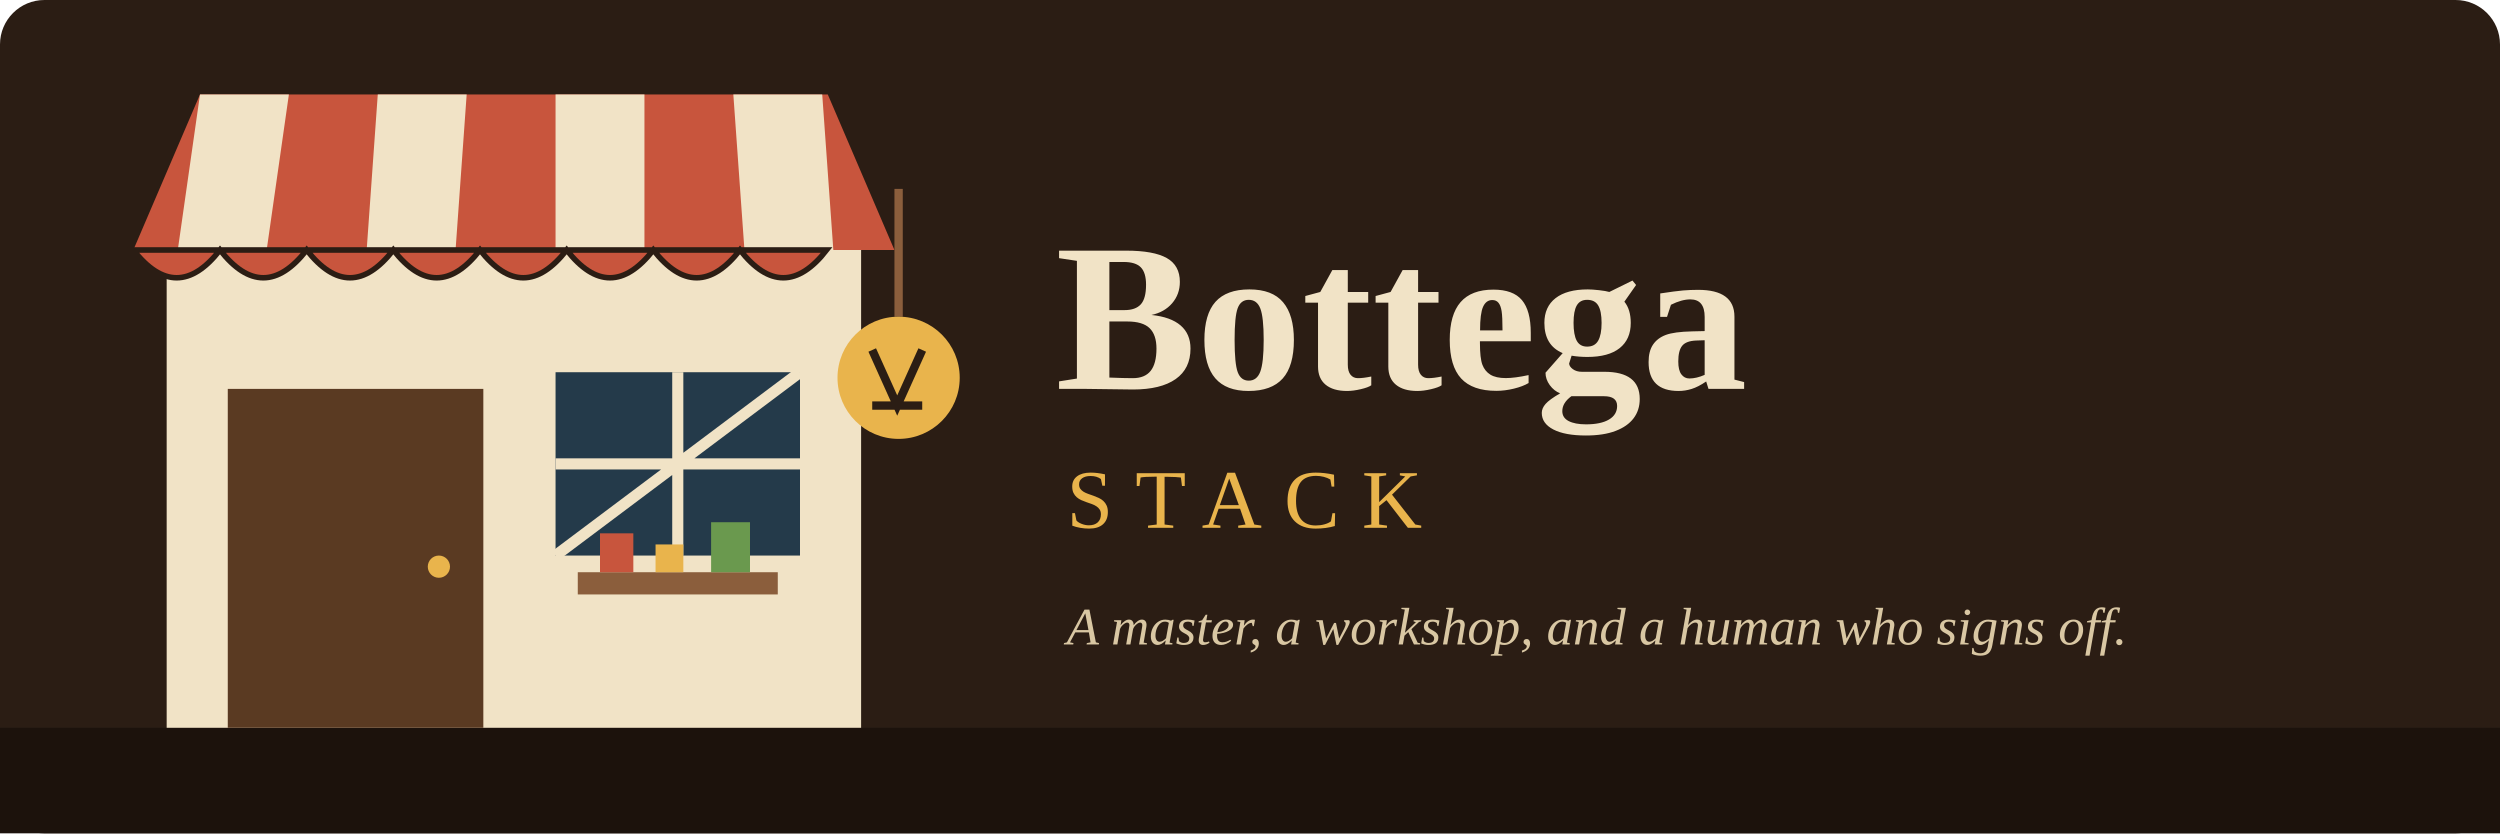
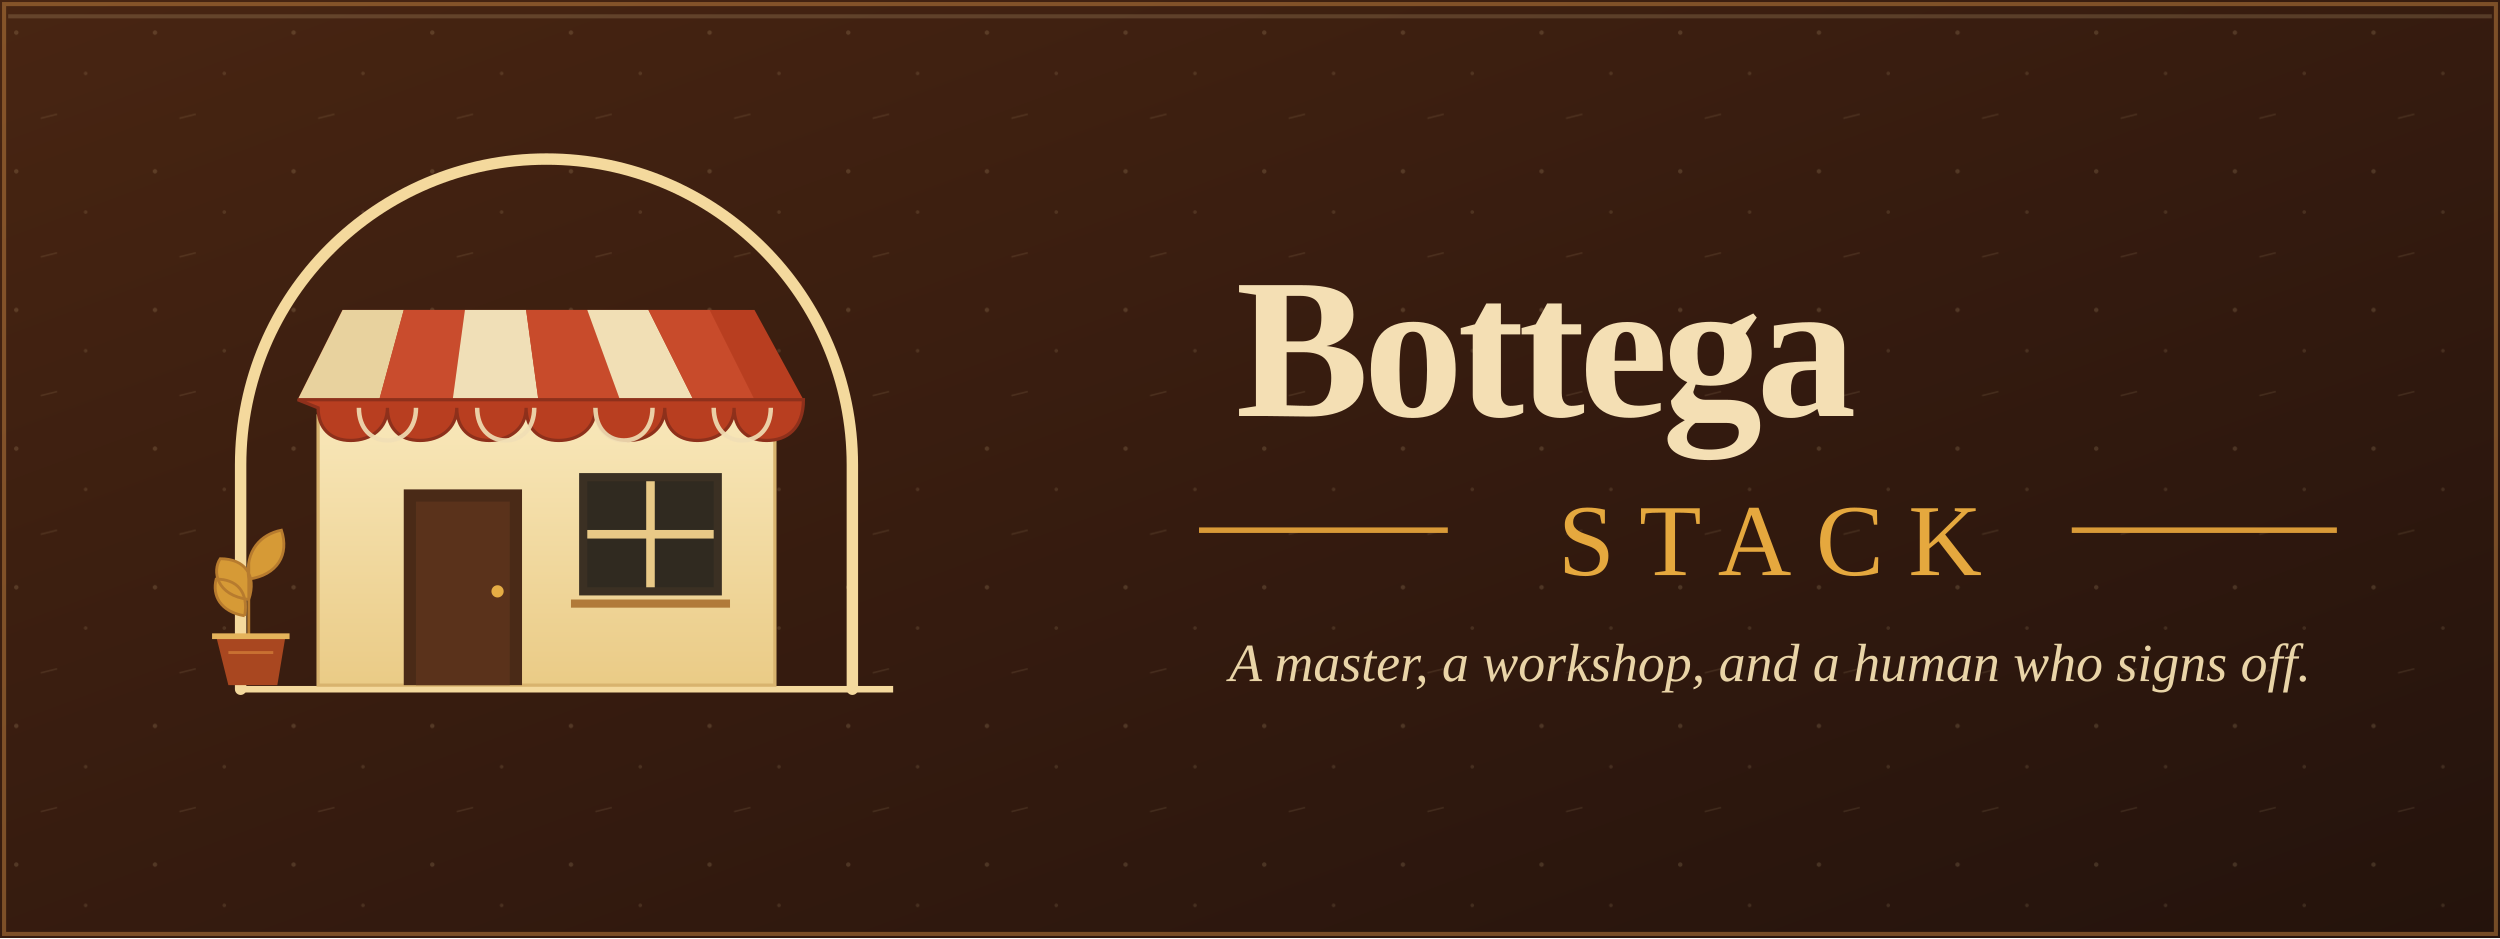
- <svg xmlns="http://www.w3.org/2000/svg" viewBox="0 0 900 300" role="img" aria-label="BottegaStack: a workshop storefront with a striped awning">
-   <rect width="900" height="300" rx="16" fill="#2b1d14" />
-   <rect x="0" y="262" width="900" height="38" fill="#1c120c" />
-   <g transform="translate(60 28)">
-     <rect x="0" y="62" width="250" height="172" fill="#f1e3c6" />
-     <rect x="22" y="112" width="92" height="122" rx="46 46 0 0" fill="#5a3a22" />
-     <circle cx="98" cy="176" r="4" fill="#e9b44c" />
-     <rect x="140" y="106" width="88" height="66" fill="#243a4a" />
-     <path d="M140 172 L228 106 M184 106 V172 M140 139 H228" stroke="#f1e3c6" stroke-width="4" fill="none" />
-     <rect x="148" y="178" width="72" height="8" fill="#8b5e3c" />
-     <rect x="156" y="164" width="12" height="14" fill="#c8553d" />
-     <rect x="176" y="168" width="10" height="10" fill="#e9b44c" />
-     <rect x="196" y="160" width="14" height="18" fill="#6a994e" />
-     <path d="M-12 62 L12 6 H238 L262 62 Z" fill="#c8553d" />
-     <g fill="#f1e3c6">
-       <path d="M12 6 H44 L36 62 H4 Z" />
-       <path d="M76 6 H108 L104 62 H72 Z" />
-       <path d="M140 6 H172 L172 62 H140 Z" />
-       <path d="M204 6 H236 L240 62 H208 Z" />
+ <svg xmlns="http://www.w3.org/2000/svg" width="1226" height="460" viewBox="0 0 613 230" role="img" aria-labelledby="title desc">
+   <defs>
+     <linearGradient id="bg" x1="0" y1="0" x2="1" y2="1">
+       <stop offset="0" stop-color="#482512" />
+       <stop offset=".52" stop-color="#351b0f" />
+       <stop offset="1" stop-color="#24130c" />
+     </linearGradient>
+     <linearGradient id="wall" x1="0" y1="0" x2="0" y2="1">
+       <stop offset="0" stop-color="#f8e7b9" />
+       <stop offset="1" stop-color="#eacb86" />
+     </linearGradient>
+     <linearGradient id="gold" x1="0" y1="0" x2="0" y2="1">
+       <stop offset="0" stop-color="#f6cf76" />
+       <stop offset="1" stop-color="#d99531" />
+     </linearGradient>
+     <pattern id="grain" width="34" height="34" patternUnits="userSpaceOnUse">
+       <circle cx="4" cy="8" r=".55" fill="#f2d7a0" opacity=".15" />
+       <circle cx="21" cy="18" r=".45" fill="#f2d7a0" opacity=".12" />
+       <path d="M10 29l4-1" stroke="#f2d7a0" stroke-width=".4" opacity=".10" />
+     </pattern>
+     <filter id="softShadow" x="-30%" y="-30%" width="160%" height="160%">
+       <feGaussianBlur stdDeviation="1.2" />
+     </filter>
+   </defs>
+   <rect width="613" height="230" fill="url(#bg)" />
+   <rect width="613" height="230" fill="url(#grain)" />
+   <rect x="1" y="1" width="611" height="228" fill="none" stroke="#b77b3d" stroke-opacity=".55" />
+   <path d="M2 4H611" stroke="#f3d79d" stroke-opacity=".18" />
+   <g transform="translate(39 32)">
+     <path d="M20 137V82a75 75 0 0 1 150 0v55" fill="none" stroke="#f4d99d" stroke-width="2.8" stroke-linecap="round" />
+     <path d="M20 137H180" stroke="#f4d99d" stroke-width="1.6" />
+     <path d="M39 136V70h112v66Z" fill="url(#wall)" stroke="#d8b36e" stroke-width=".8" />
+     <path d="M39 70h112" stroke="#f8e8c0" stroke-width="1.2" />
+     <rect x="60" y="88" width="29" height="48" fill="#4a2a17" />
+     <rect x="63" y="91" width="23" height="45" fill="#5a321b" />
+     <circle cx="83" cy="113" r="1.5" fill="#e5ad45" />
+     <rect x="103" y="84" width="35" height="30" fill="#3b3023" />
+     <rect x="105" y="86" width="31" height="26" fill="#302a20" />
+     <path d="M120.5 86v26M105 99h31" stroke="#e8c987" stroke-width="2.1" />
+     <path d="M101 116h39" stroke="#b17a39" stroke-width="2" />
+     <path d="M45 44h101l12 22H34Z" fill="#b83e20" />
+     <path d="M45 44h15l-6 22H34Z" fill="#e8d29e" />
+     <path d="M60 44h15l-3 22H54Z" fill="#c94c2d" />
+     <path d="M75 44h15l3 22H72Z" fill="#f0dfb7" />
+     <path d="M90 44h15l8 22H93Z" fill="#c84b2b" />
+     <path d="M105 44h15l11 22h-18Z" fill="#f1dfb5" />
+     <path d="M120 44h15l11 22h-15Z" fill="#c84b2b" />
+     <path d="M34 66h124       c0 7-4 10-9 10s-8-3-8-8       c0 5-4 8-9 8s-8-3-8-8       c0 5-4 8-9 8s-8-3-8-8       c0 5-4 8-9 8s-8-3-8-8       c0 5-4 8-9 8s-8-3-8-8       c0 5-4 8-9 8s-8-3-8-8       c0 5-4 8-9 8s-8-3-8-8Z" fill="#b83e20" stroke="#8e301b" stroke-width=".8" />
+     <path d="M49 68c0 5 3 8 7 8s7-3 7-8M78 68c0 5 3 8 7 8s7-3 7-8M107 68c0 5 3 8 7 8s7-3 7-8M136 68c0 5 3 8 7 8s7-3 7-8" fill="none" stroke="#f1dfb5" stroke-width="1.1" opacity=".9" />
+     <g transform="translate(13 95)">
+       <path d="M9 30V11M9 20C1 19 0 13 2 10c6 0 9 4 7 10M9 15c-1-7 3-11 8-12 2 6-1 11-8 12M8 24c-6-1-8-5-7-9 5 0 8 3 7 9" fill="#d69a36" stroke="#b77b2e" stroke-width=".7" />
+       <path d="M1 29h17l-2 12H4Z" fill="#a94720" />
+       <path d="M0 29h19" stroke="#e4b35b" stroke-width="1.4" />
+       <path d="M4 33h11" stroke="#d17a36" stroke-width=".7" opacity=".8" />
    </g>
-     <path d="M-12 62 q15.6 20 31.2 0 q15.6 20 31.2 0 q15.6 20 31.2 0 q15.6 20 31.2 0 q15.6 20 31.2 0 q15.6 20 31.2 0 q15.6 20 31.2 0 q15.6 20 31.2 0 Z" fill="#c8553d" stroke="#2b1d14" stroke-width="2" />
-     <rect x="262" y="40" width="3" height="46" fill="#8b5e3c" />
-     <circle cx="263.5" cy="108" r="22" fill="#e9b44c" />
-     <path d="M254 98 l9 20 l9 -20 M254 118 h18" stroke="#2b1d14" stroke-width="3" fill="none" />
  </g>
-   <g font-family="Georgia, 'Times New Roman', serif">
-     <text x="380" y="140" font-size="76" font-weight="700" fill="#f1e3c6">Bottega</text>
-     <text x="384" y="190" font-size="30" letter-spacing="8" fill="#e9b44c">STACK</text>
-     <text x="384" y="232" font-size="19" font-style="italic" fill="#d9c7a3">A master, a workshop, and a human who signs off.</text>
-   </g>
+   <path d="M255 46V176" stroke="url(#gold)" stroke-width="1.5" />
+   <text x="303" y="102" fill="#f4dfb4" font-family="Georgia, 'Times New Roman', serif" font-size="49" font-weight="bold" letter-spacing="-1.4">Bottega</text>
+   <path d="M294 130H355M508 130H573" stroke="#d99a37" stroke-width="1.35" />
+   <text x="434" y="141" text-anchor="middle" fill="#e5a83e" font-family="Georgia, 'Times New Roman', serif" font-size="25" letter-spacing="6">STACK</text>
+   <text x="434" y="167" text-anchor="middle" fill="#e9d4a7" font-family="Georgia, 'Times New Roman', serif" font-size="13.2" font-style="italic">A master, a workshop, and a human who signs off.</text>
</svg>
